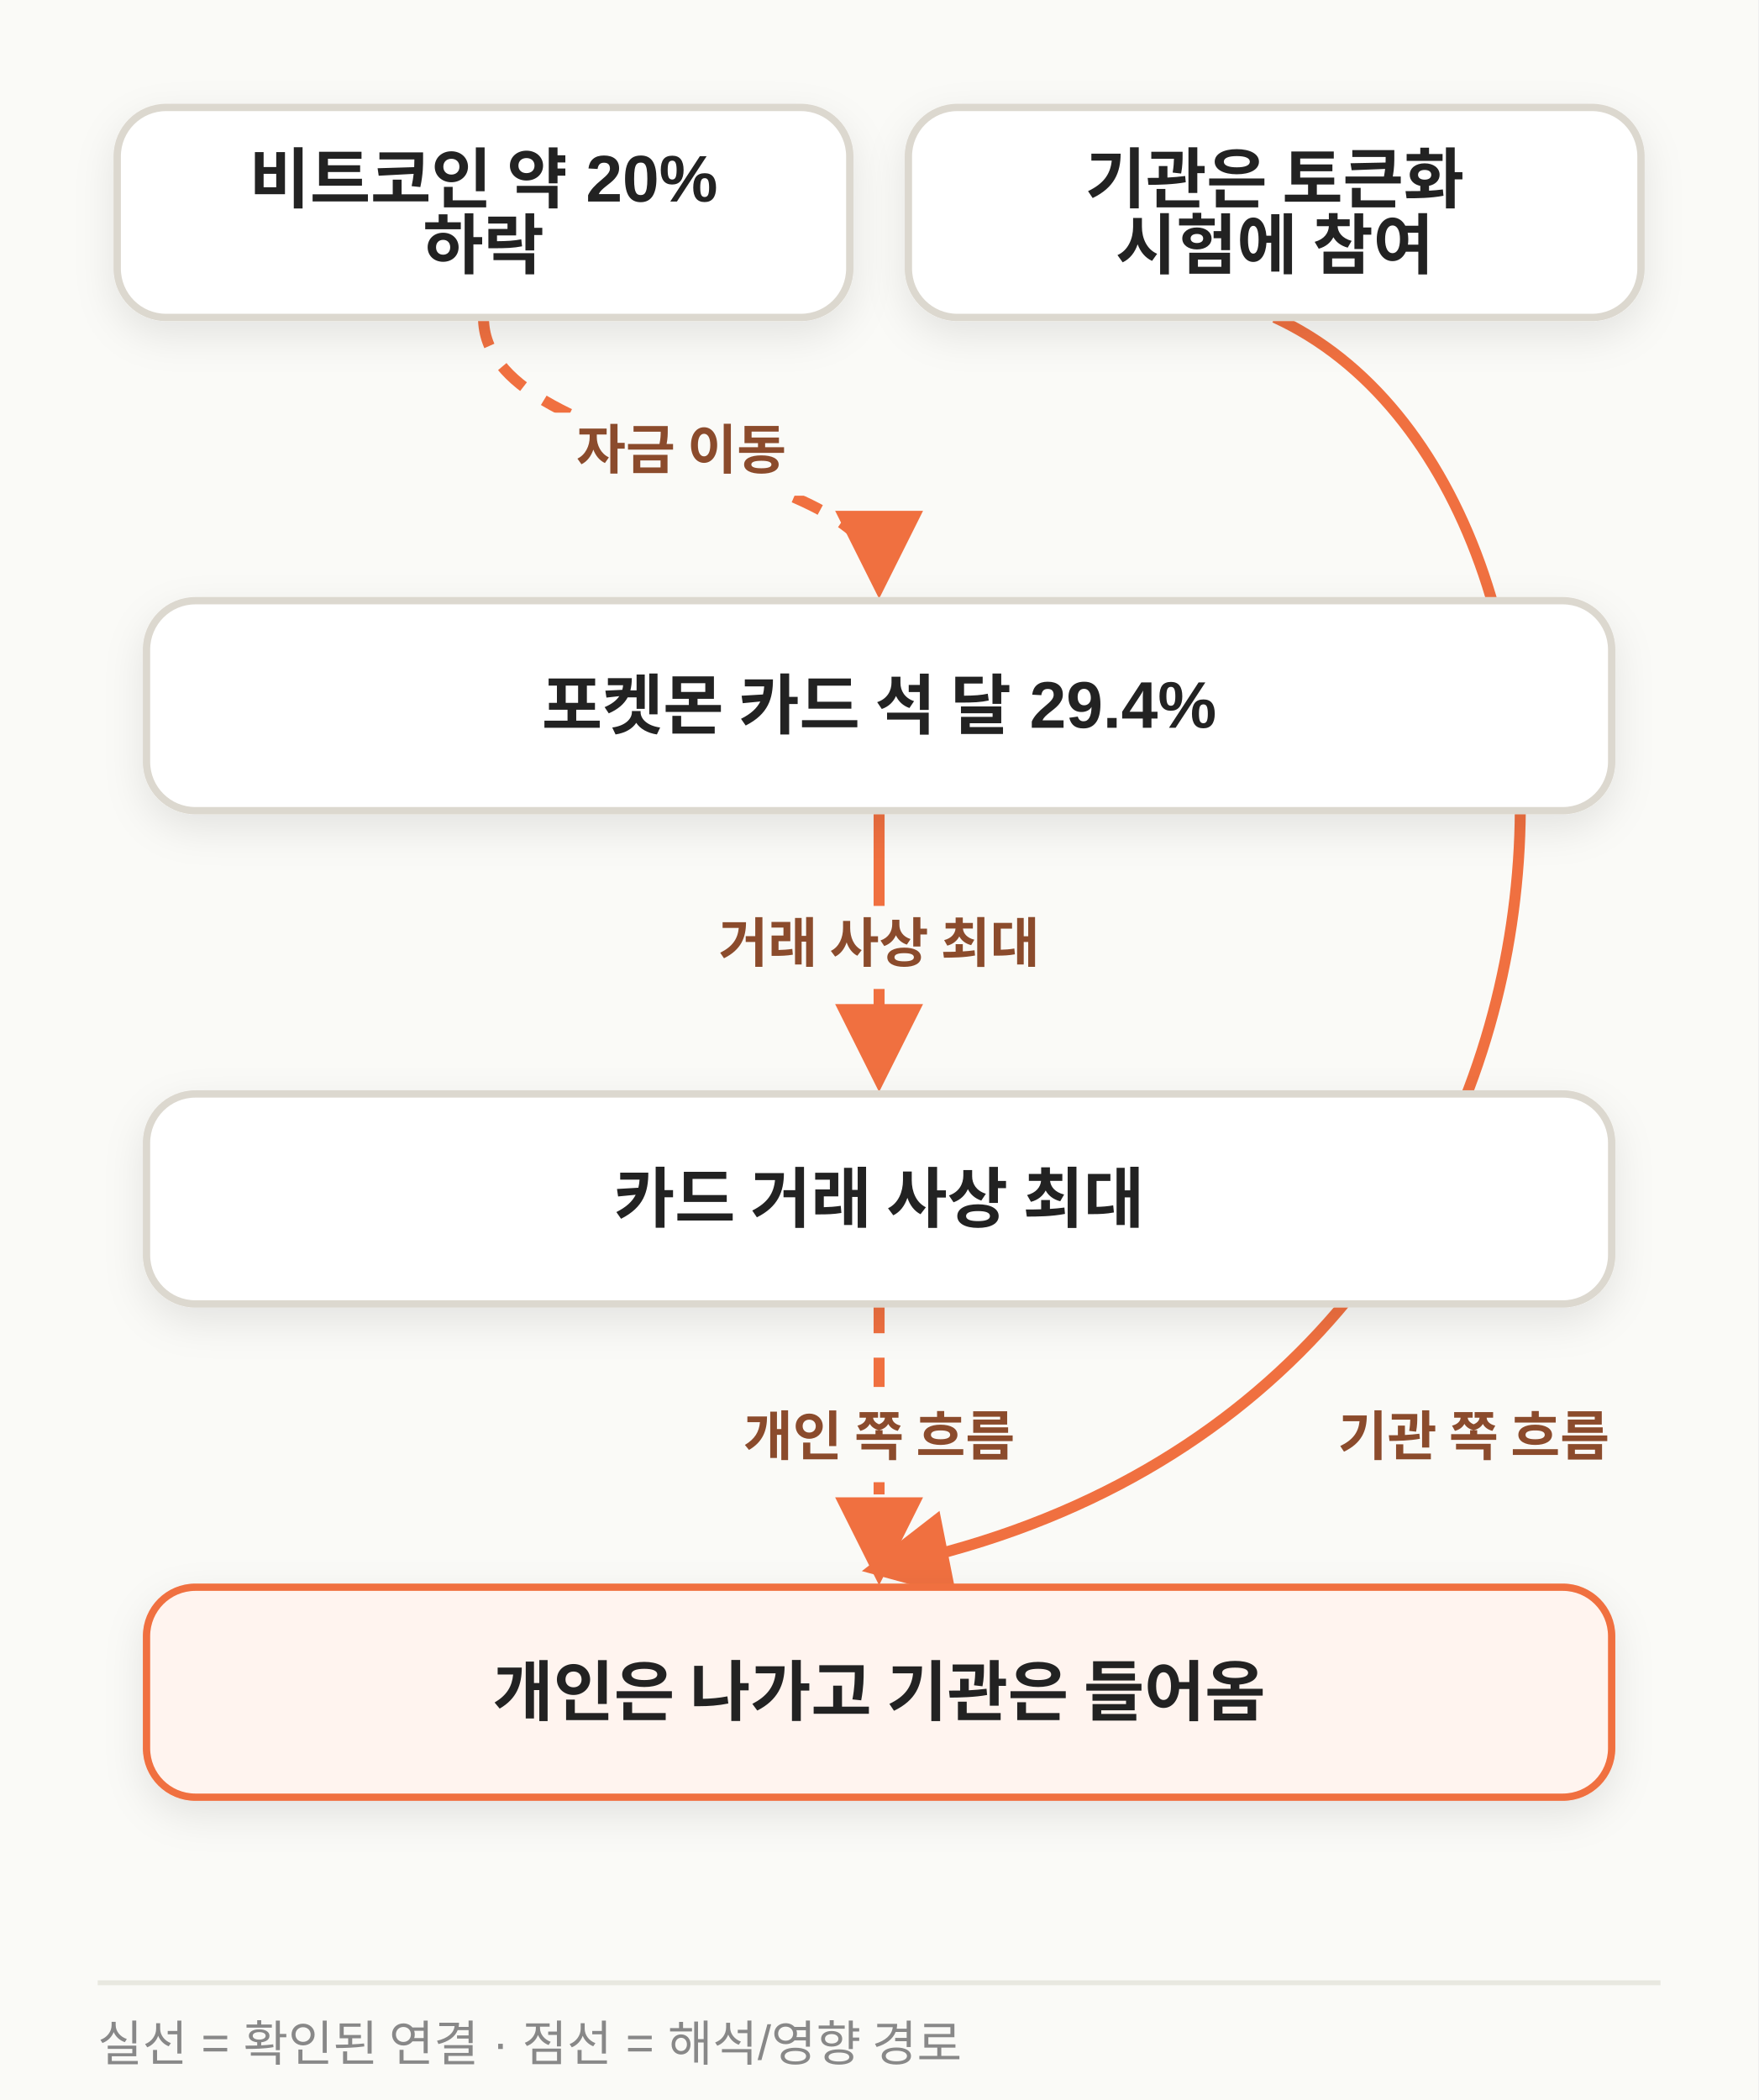
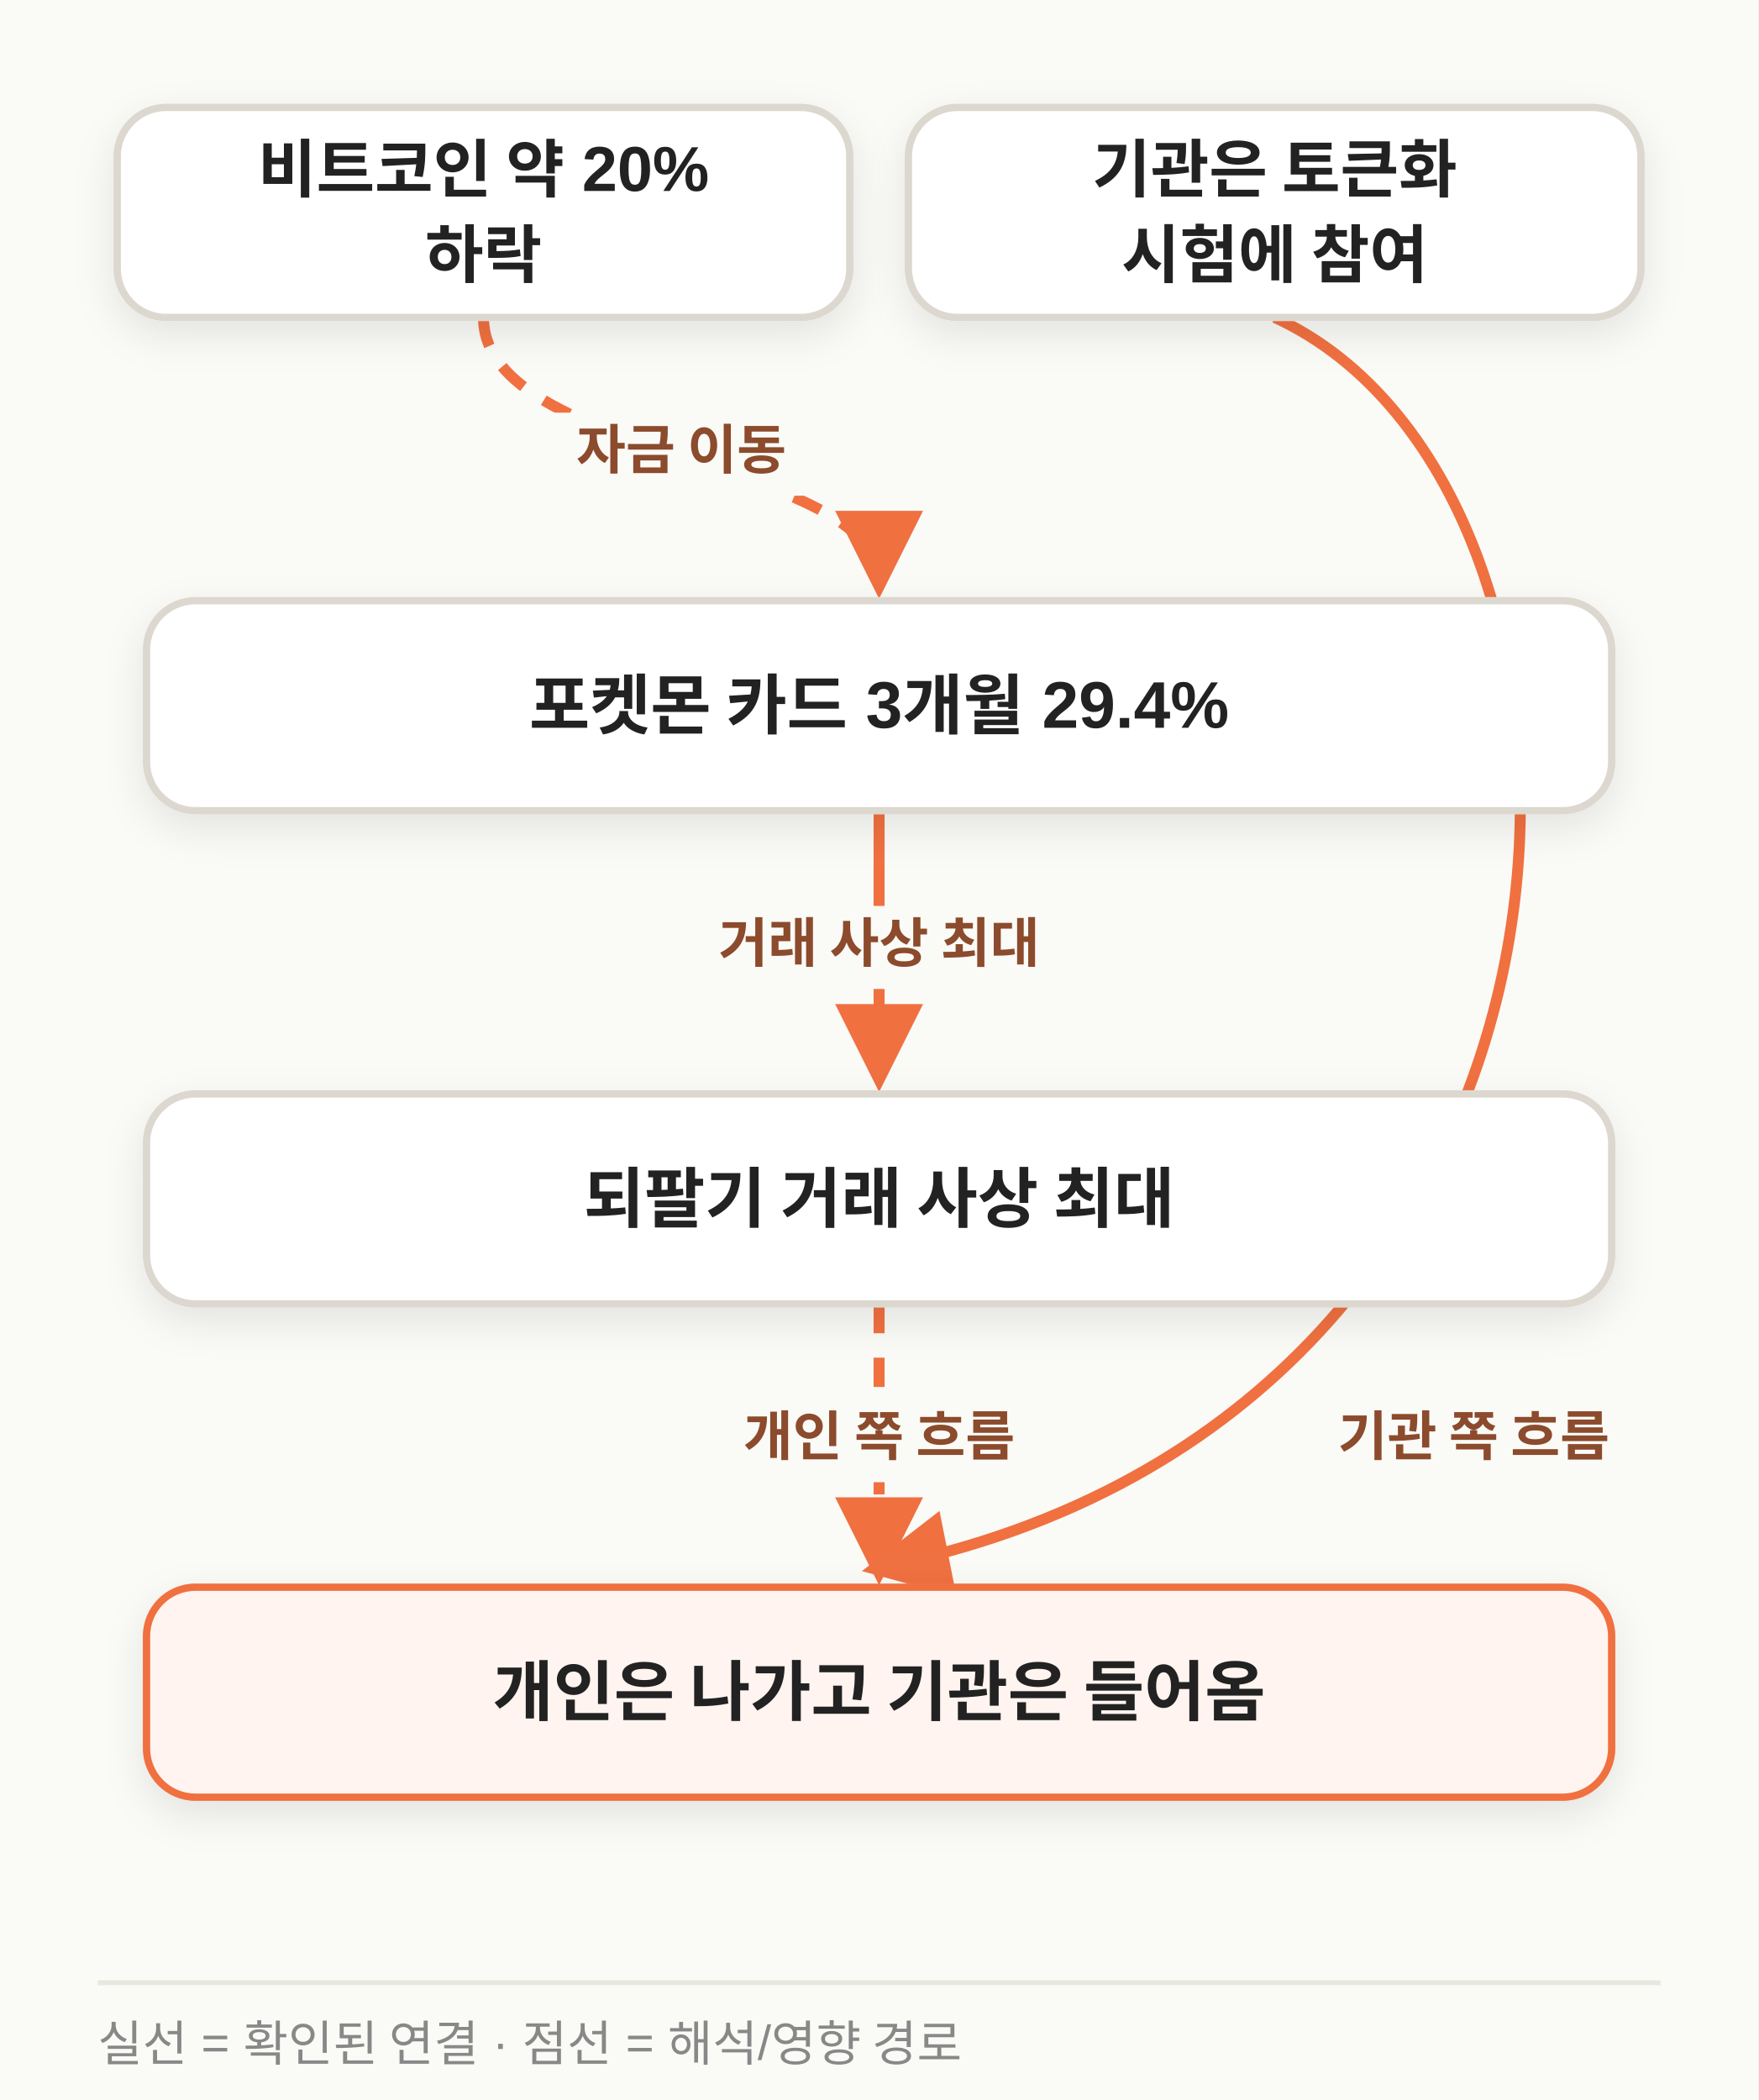
<svg xmlns="http://www.w3.org/2000/svg" width="720" height="860" viewBox="0 0 720 860" class="morning-diagram morning-diagram-mobile" data-mobile-layout="same-topology" data-motion-orientation="TB" data-motion-steps="7">
  <defs>
    <filter id="shadow" x="-20%" y="-20%" width="140%" height="160%">
      <feDropShadow dx="0" dy="6" stdDeviation="8" flood-color="#111111" flood-opacity=".09" />
    </filter>
    <marker id="arrow" viewBox="0 0 10 10" refX="8" refY="5" markerWidth="8" markerHeight="8" orient="auto-start-reverse">
      <path d="M 0 0 L 10 5 L 0 10 z" fill="#F07040" />
    </marker>
  </defs>
  <rect width="720" height="860" fill="#FAFAF7" />
  <g class="motion-step motion-edge" data-motion-step="1" data-from="B" data-to="A" style="--motion-delay:1360ms">
    <path d="M 198.0 130.0 C 198.0 188.0, 360.0 188.0, 360.0 238.0" fill="none" stroke="#F07040" stroke-width="4.5" stroke-dasharray="12 10" marker-end="url(#arrow)" />
    <rect x="207.5" y="169.0" width="143" height="34" rx="17" fill="#FAFAF7" />
    <text x="279.0" y="192.0" text-anchor="middle" font-family="Apple SD Gothic Neo,Malgun Gothic,Arial,sans-serif" font-size="22" font-weight="800" fill="#8B4B2C">자금 이동</text>
  </g>
  <g class="motion-step motion-edge" data-motion-step="3" data-from="A" data-to="C" style="--motion-delay:2720ms">
    <path d="M 360.0 332.0 C 360.0 390.0, 360.0 390.0, 360.0 440.0" fill="none" stroke="#F07040" stroke-width="4.5" marker-end="url(#arrow)" />
    <rect x="257.0" y="371.0" width="206" height="34" rx="17" fill="#FAFAF7" />
    <text x="360.0" y="394.0" text-anchor="middle" font-family="Apple SD Gothic Neo,Malgun Gothic,Arial,sans-serif" font-size="22" font-weight="800" fill="#8B4B2C">거래 사상 최대</text>
  </g>
  <g class="motion-step motion-edge" data-motion-step="5" data-from="C" data-to="E" style="--motion-delay:4080ms">
    <path d="M 360.0 534.0 C 360.0 592.0, 360.0 592.0, 360.0 642.0" fill="none" stroke="#F07040" stroke-width="4.5" stroke-dasharray="12 10" marker-end="url(#arrow)" />
    <rect x="267.5" y="573.0" width="185" height="34" rx="17" fill="#FAFAF7" />
    <text x="360.0" y="596.0" text-anchor="middle" font-family="Apple SD Gothic Neo,Malgun Gothic,Arial,sans-serif" font-size="22" font-weight="800" fill="#8B4B2C">개인 쪽 흐름</text>
  </g>
  <g class="motion-step motion-edge" data-motion-step="5" data-from="D" data-to="E" style="--motion-delay:4760ms">
    <path d="M 522.0 130.0 C 676.0 200.7, 676.0 579.3, 360.0 642.0" fill="none" stroke="#F07040" stroke-width="4.5" marker-end="url(#arrow)" />
    <rect x="511.0" y="573.0" width="185" height="34" rx="17" fill="#FAFAF7" />
    <text x="603.5" y="596.0" text-anchor="middle" font-family="Apple SD Gothic Neo,Malgun Gothic,Arial,sans-serif" font-size="22" font-weight="800" fill="#8B4B2C">기관 쪽 흐름</text>
  </g>
  <g class="motion-step motion-node" data-motion-step="2" style="--motion-delay:2040ms;--motion-accent-delay:2680ms">
    <rect class="motion-node-shape" x="60.0" y="246.0" width="600.0" height="86" rx="20" fill="#FFFFFF" stroke="#DCD8CF" stroke-width="3" filter="url(#shadow)" />
-     <text x="360.0" y="289.0" text-anchor="middle" dominant-baseline="middle" font-family="Apple SD Gothic Neo,Malgun Gothic,Arial,sans-serif" font-size="27" font-weight="800" fill="#222222">포켓몬 카드 석 달 29.4%</text>
+     <text x="360.0" y="289.0" text-anchor="middle" dominant-baseline="middle" font-family="Apple SD Gothic Neo,Malgun Gothic,Arial,sans-serif" font-size="27" font-weight="800" fill="#222222">포켓몬 카드 3개월 29.4%</text>
  </g>
  <g class="motion-step motion-node" data-motion-step="0" style="--motion-delay:0ms;--motion-accent-delay:640ms">
    <rect class="motion-node-shape" x="48.0" y="44.0" width="300.0" height="86" rx="20" fill="#FFFFFF" stroke="#DCD8CF" stroke-width="3" filter="url(#shadow)" />
-     <text x="198.0" y="73.5" text-anchor="middle" dominant-baseline="middle" font-family="Apple SD Gothic Neo,Malgun Gothic,Arial,sans-serif" font-size="27" font-weight="800" fill="#222222">비트코인 약 20%</text>
-     <text x="198.0" y="100.5" text-anchor="middle" dominant-baseline="middle" font-family="Apple SD Gothic Neo,Malgun Gothic,Arial,sans-serif" font-size="27" font-weight="800" fill="#222222">하락</text>
+     <text x="198.0" y="69.5" text-anchor="middle" dominant-baseline="middle" font-family="Apple SD Gothic Neo,Malgun Gothic,Arial,sans-serif" font-size="26" font-weight="800" fill="#222222">비트코인 약 20%</text>
+     <text x="198.0" y="104.5" text-anchor="middle" dominant-baseline="middle" font-family="Apple SD Gothic Neo,Malgun Gothic,Arial,sans-serif" font-size="26" font-weight="800" fill="#222222">하락</text>
  </g>
  <g class="motion-step motion-node" data-motion-step="0" style="--motion-delay:680ms;--motion-accent-delay:1320ms">
    <rect class="motion-node-shape" x="372.0" y="44.0" width="300.0" height="86" rx="20" fill="#FFFFFF" stroke="#DCD8CF" stroke-width="3" filter="url(#shadow)" />
-     <text x="522.0" y="73.5" text-anchor="middle" dominant-baseline="middle" font-family="Apple SD Gothic Neo,Malgun Gothic,Arial,sans-serif" font-size="27" font-weight="800" fill="#222222">기관은 토큰화</text>
-     <text x="522.0" y="100.5" text-anchor="middle" dominant-baseline="middle" font-family="Apple SD Gothic Neo,Malgun Gothic,Arial,sans-serif" font-size="27" font-weight="800" fill="#222222">시험에 참여</text>
+     <text x="522.0" y="69.5" text-anchor="middle" dominant-baseline="middle" font-family="Apple SD Gothic Neo,Malgun Gothic,Arial,sans-serif" font-size="26" font-weight="800" fill="#222222">기관은 토큰화</text>
+     <text x="522.0" y="104.5" text-anchor="middle" dominant-baseline="middle" font-family="Apple SD Gothic Neo,Malgun Gothic,Arial,sans-serif" font-size="26" font-weight="800" fill="#222222">시험에 참여</text>
  </g>
  <g class="motion-step motion-node" data-motion-step="4" style="--motion-delay:3400ms;--motion-accent-delay:4040ms">
    <rect class="motion-node-shape" x="60.0" y="448.0" width="600.0" height="86" rx="20" fill="#FFFFFF" stroke="#DCD8CF" stroke-width="3" filter="url(#shadow)" />
-     <text x="360.0" y="491.0" text-anchor="middle" dominant-baseline="middle" font-family="Apple SD Gothic Neo,Malgun Gothic,Arial,sans-serif" font-size="27" font-weight="800" fill="#222222">카드 거래 사상 최대</text>
+     <text x="360.0" y="491.0" text-anchor="middle" dominant-baseline="middle" font-family="Apple SD Gothic Neo,Malgun Gothic,Arial,sans-serif" font-size="27" font-weight="800" fill="#222222">되팔기 거래 사상 최대</text>
  </g>
  <g class="motion-step motion-node motion-risk" data-motion-step="6" style="--motion-delay:5440ms;--motion-accent-delay:6080ms">
    <rect class="motion-node-shape" x="60.0" y="650.0" width="600.0" height="86" rx="20" fill="#FFF4EF" stroke="#F07040" stroke-width="3" filter="url(#shadow)" />
    <text x="360.0" y="693.0" text-anchor="middle" dominant-baseline="middle" font-family="Apple SD Gothic Neo,Malgun Gothic,Arial,sans-serif" font-size="27" font-weight="800" fill="#222222">개인은 나가고 기관은 들어옴</text>
  </g>
  <line x1="40" y1="812" x2="680" y2="812" stroke="#E8E8E0" stroke-width="2" />
  <text x="40" y="844" font-family="Apple SD Gothic Neo,Malgun Gothic,Arial,sans-serif" font-size="20" fill="#888888">실선 = 확인된 연결 · 점선 = 해석/영향 경로</text>
</svg>
